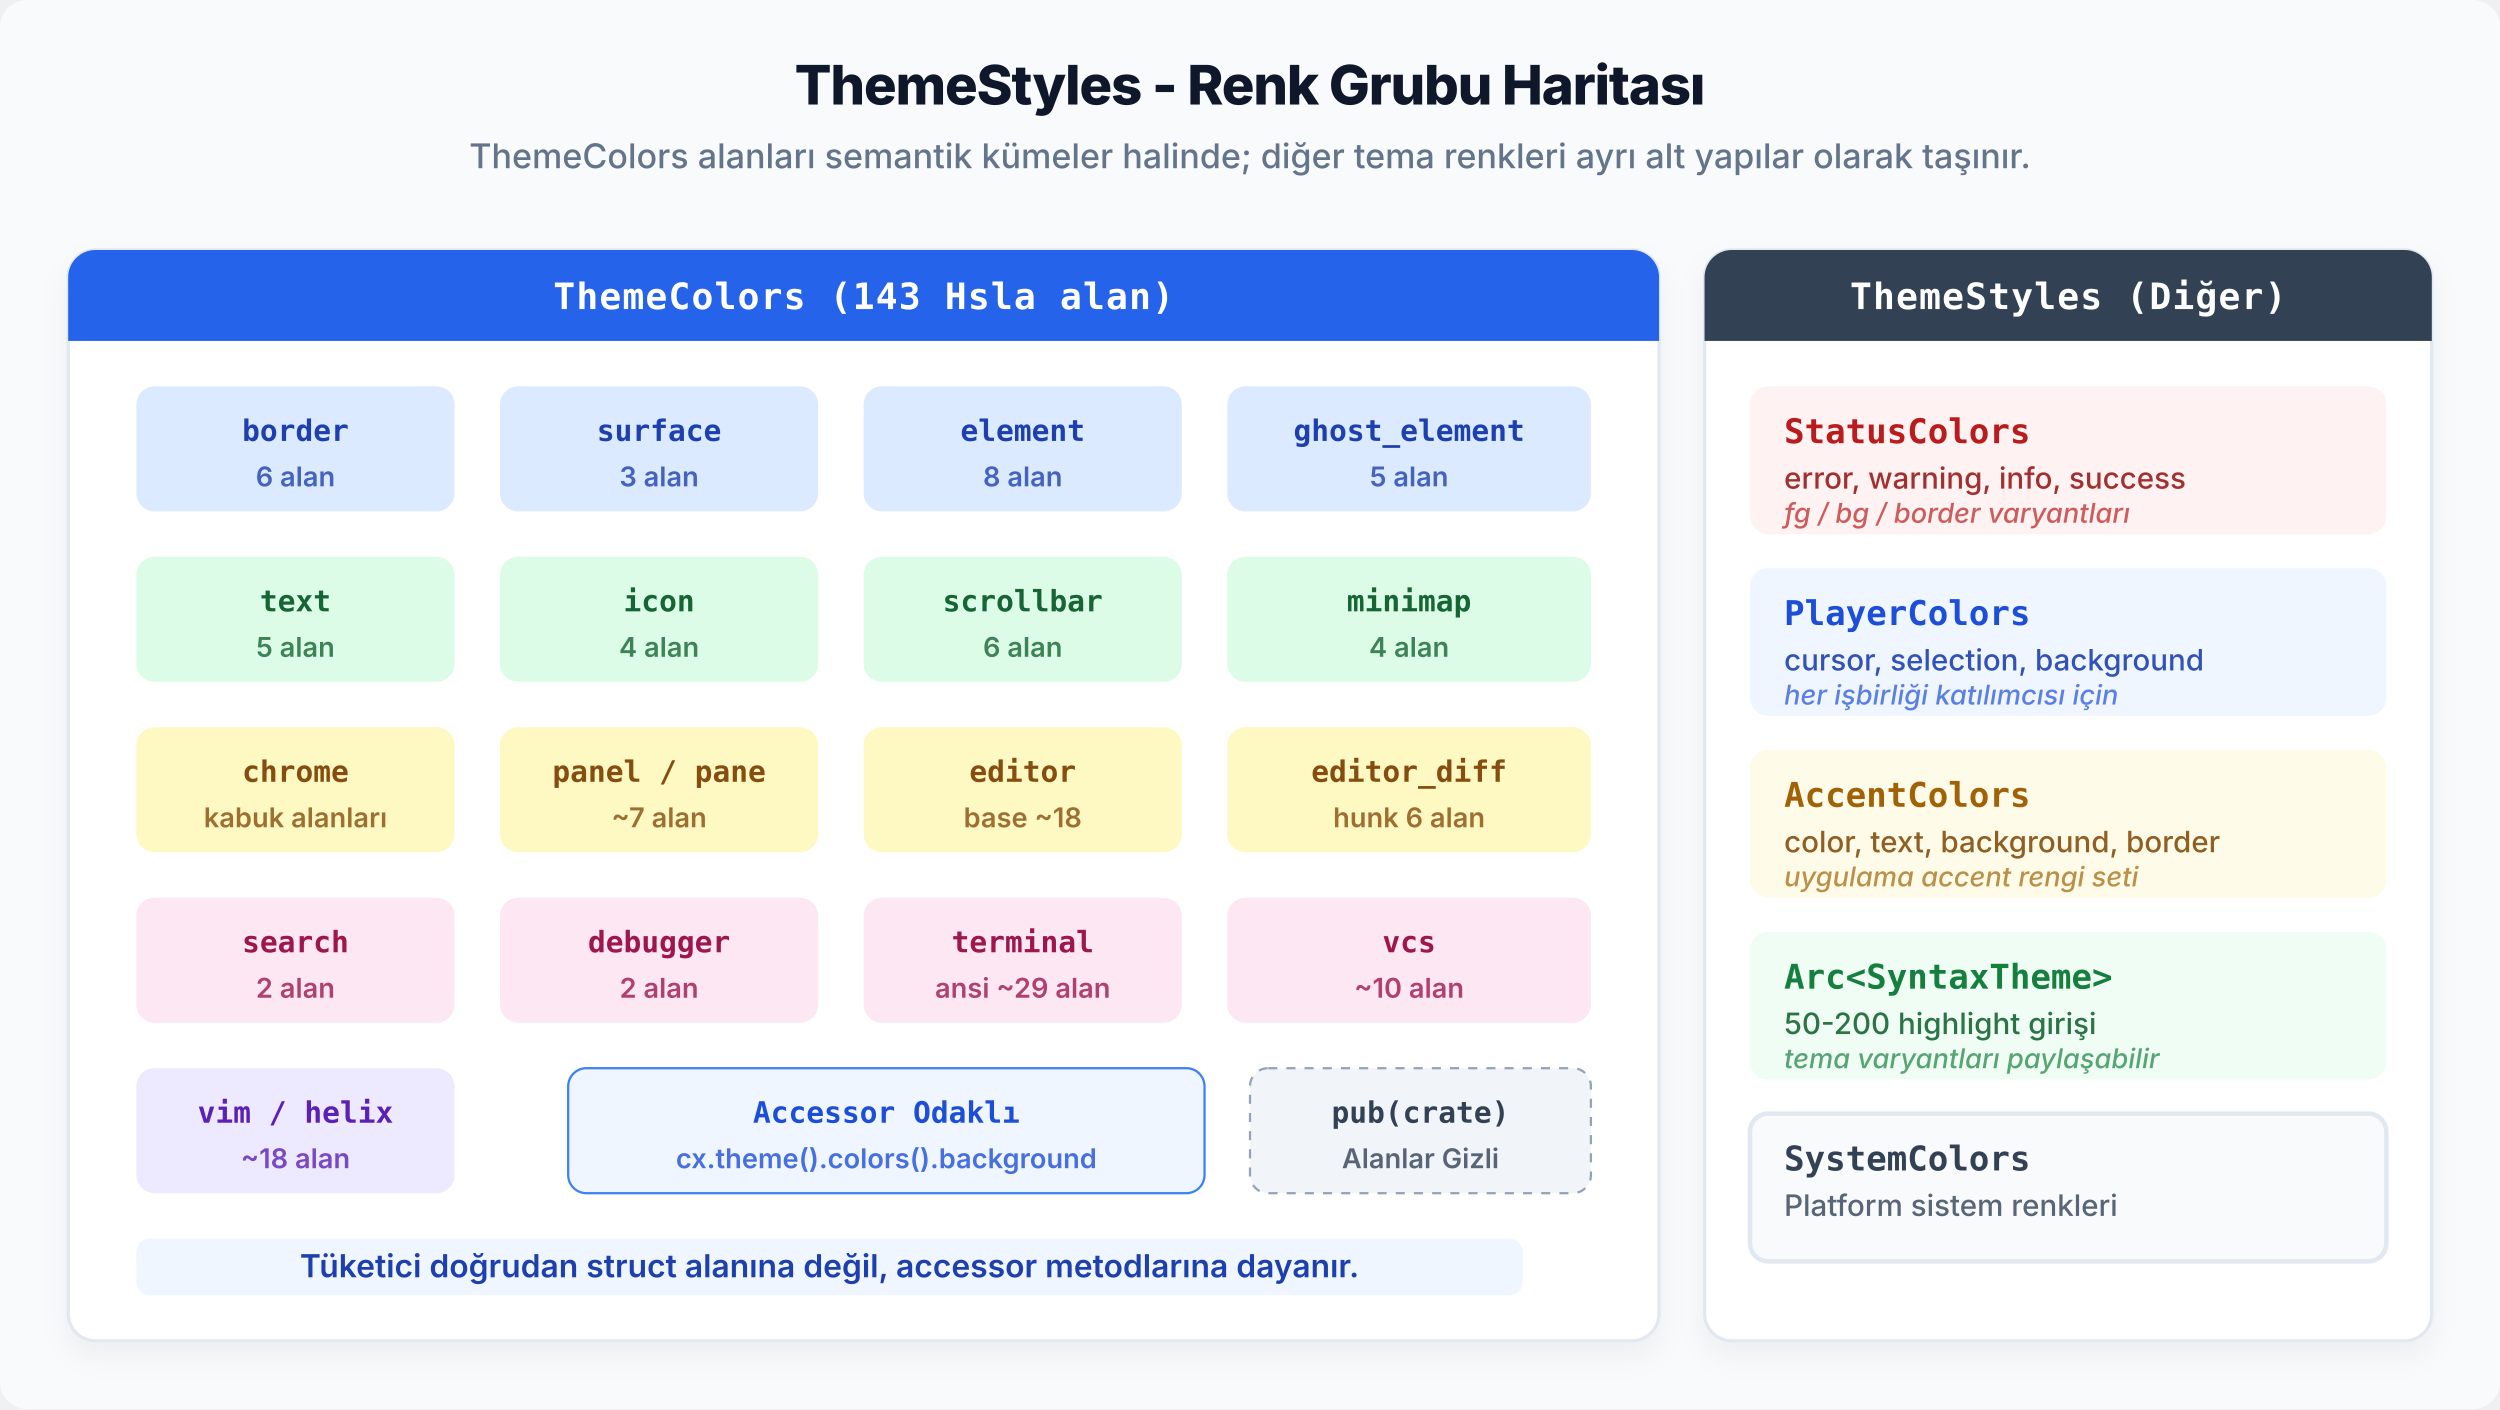
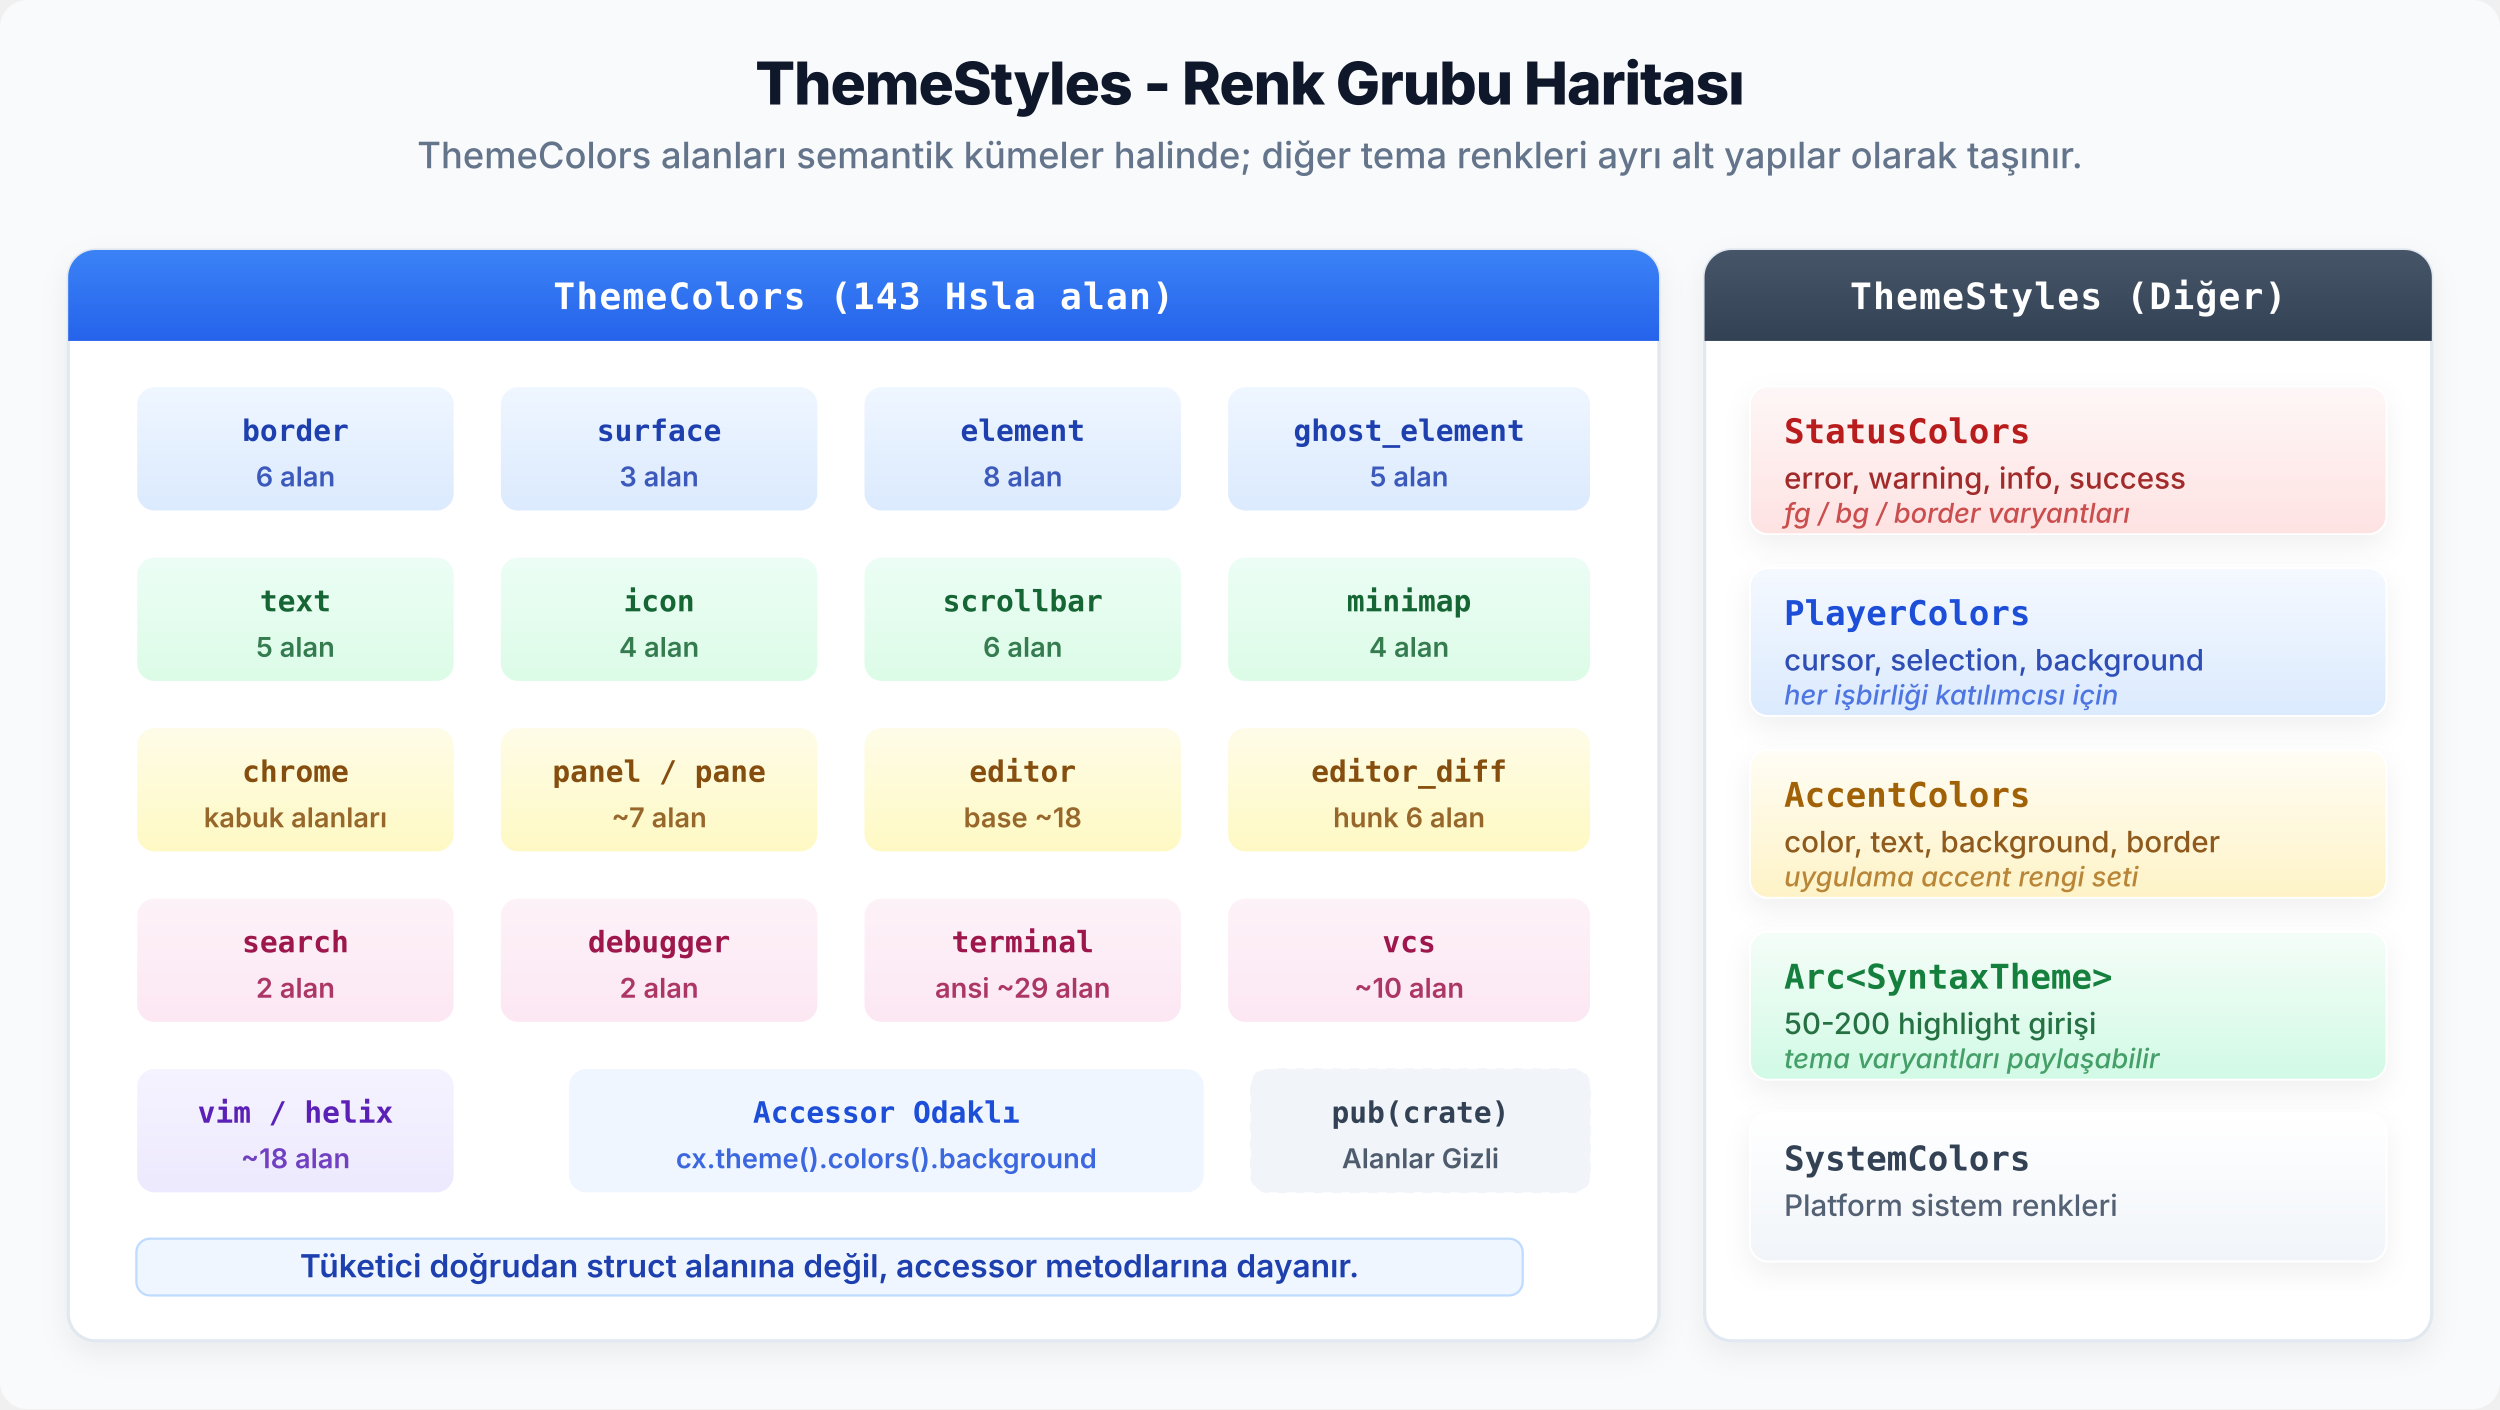
<svg xmlns="http://www.w3.org/2000/svg" viewBox="0 0 1100 620">
  <defs>
-     <filter id="shadow" x="-10%" y="-10%" width="120%" height="120%">
-       <feDropShadow dx="0" dy="6" stdDeviation="6" flood-color="#000" flood-opacity="0.05" />
+     <filter id="shadow" x="-20%" y="-20%" width="140%" height="140%">
+       <feDropShadow dx="0" dy="5" stdDeviation="6" flood-color="#0f172a" flood-opacity="0.06" />
    </filter>
+     <linearGradient id="g-head-blue" x1="0" y1="0" x2="0" y2="1">
+       <stop offset="0" stop-color="#3b82f6" />
+       <stop offset="1" stop-color="#2563eb" />
+     </linearGradient>
+     <linearGradient id="g-head-slate" x1="0" y1="0" x2="0" y2="1">
+       <stop offset="0" stop-color="#475569" />
+       <stop offset="1" stop-color="#334155" />
+     </linearGradient>
+     <linearGradient id="g-blue" x1="0" y1="0" x2="0" y2="1">
+       <stop offset="0" stop-color="#eff6ff" />
+       <stop offset="1" stop-color="#dbeafe" />
+     </linearGradient>
+     <linearGradient id="g-green" x1="0" y1="0" x2="0" y2="1">
+       <stop offset="0" stop-color="#ecfdf5" />
+       <stop offset="1" stop-color="#dcfce7" />
+     </linearGradient>
+     <linearGradient id="g-amber" x1="0" y1="0" x2="0" y2="1">
+       <stop offset="0" stop-color="#fefce8" />
+       <stop offset="1" stop-color="#fef9c3" />
+     </linearGradient>
+     <linearGradient id="g-pink" x1="0" y1="0" x2="0" y2="1">
+       <stop offset="0" stop-color="#fdf2f8" />
+       <stop offset="1" stop-color="#fce7f3" />
+     </linearGradient>
+     <linearGradient id="g-violet" x1="0" y1="0" x2="0" y2="1">
+       <stop offset="0" stop-color="#f5f3ff" />
+       <stop offset="1" stop-color="#ede9fe" />
+     </linearGradient>
+     <linearGradient id="g-card-red" x1="0" y1="0" x2="0" y2="1">
+       <stop offset="0" stop-color="#fef7f7" />
+       <stop offset="1" stop-color="#fee2e2" />
+     </linearGradient>
+     <linearGradient id="g-card-blue" x1="0" y1="0" x2="0" y2="1">
+       <stop offset="0" stop-color="#f5f9ff" />
+       <stop offset="1" stop-color="#dbeafe" />
+     </linearGradient>
+     <linearGradient id="g-card-amber" x1="0" y1="0" x2="0" y2="1">
+       <stop offset="0" stop-color="#fffdf5" />
+       <stop offset="1" stop-color="#fef3c7" />
+     </linearGradient>
+     <linearGradient id="g-card-green" x1="0" y1="0" x2="0" y2="1">
+       <stop offset="0" stop-color="#f5fdf8" />
+       <stop offset="1" stop-color="#d1fae5" />
+     </linearGradient>
+     <linearGradient id="g-card-slate" x1="0" y1="0" x2="0" y2="1">
+       <stop offset="0" stop-color="#ffffff" />
+       <stop offset="1" stop-color="#f1f5f9" />
+     </linearGradient>
    <style>
      .bg { fill: #f8fafc; }
-       .title { font: 800 24px system-ui, -apple-system, sans-serif; fill: #0f172a; letter-spacing: -0.5px; text-anchor: middle; }
-       .sub { font: 500 15px system-ui, -apple-system, sans-serif; fill: #64748b; text-anchor: middle; }
-       
+       .title { font: 800 26px system-ui, -apple-system, sans-serif; fill: #0f172a; letter-spacing: -0.5px; text-anchor: middle; }
+       .sub { font: 500 16px system-ui, -apple-system, sans-serif; fill: #64748b; text-anchor: middle; }
+ 
      .panel-border { fill: #ffffff; stroke: #e2e8f0; stroke-width: 1.5; rx: 12px; filter: url(#shadow); }
      .panel-head { font: 800 16px ui-monospace, SFMono-Regular, monospace; fill: #ffffff; letter-spacing: 0.5px; }
-       
-       .chip-base { rx: 8px; }
+ 
+       .chip-base { rx: 8px; stroke: #ffffff; stroke-width: 0.75; }
      .chip-name { font: 800 13px ui-monospace, SFMono-Regular, monospace; text-anchor: middle; }
-       .chip-count { font: 600 12px system-ui, -apple-system, sans-serif; opacity: 0.8; text-anchor: middle; }
-       
+       .chip-count { font: 600 12px system-ui, -apple-system, sans-serif; opacity: 0.85; text-anchor: middle; }
+ 
      .card-title { font: 800 15px ui-monospace, SFMono-Regular, monospace; }
-       .card-body { font: 500 13px system-ui, -apple-system, sans-serif; opacity: 0.9; }
-       .card-note { font: 500 12px system-ui, -apple-system, sans-serif; opacity: 0.7; font-style: italic; }
+       .card-body { font: 500 13px system-ui, -apple-system, sans-serif; opacity: 0.92; }
+       .card-note { font: 500 12px system-ui, -apple-system, sans-serif; opacity: 0.75; font-style: italic; }

      .footer-note { font: 600 14px system-ui, -apple-system, sans-serif; fill: #1e40af; text-anchor: middle; }
    </style>
  </defs>
  <rect width="100%" height="100%" rx="12" class="bg" />
  <text x="550" y="46" class="title">ThemeStyles - Renk Grubu Haritası</text>
  <text x="550" y="74" class="sub">ThemeColors alanları semantik kümeler halinde; diğer tema renkleri ayrı alt yapılar olarak taşınır.</text>
  <g transform="translate(30, 110)">
    <rect width="700" height="480" class="panel-border" />
-     <path d="M 0 12 A 12 12 0 0 1 12 0 H 688 A 12 12 0 0 1 700 12 V 40 H 0 Z" fill="#2563eb" />
+     <path d="M 0 12 A 12 12 0 0 1 12 0 H 688 A 12 12 0 0 1 700 12 V 40 H 0 Z" fill="url(#g-head-blue)" />
    <text x="350" y="26" text-anchor="middle" class="panel-head">ThemeColors (143 Hsla alan)</text>
    <g transform="translate(30, 60)">
-       <rect width="140" height="55" class="chip-base" fill="#dbeafe" />
-       <text x="70" y="24" class="chip-name" fill="#1e40af">border</text>
-       <text x="70" y="44" class="chip-count" fill="#1e40af">6 alan</text>
-       <rect x="160" width="140" height="55" class="chip-base" fill="#dbeafe" />
-       <text x="230" y="24" class="chip-name" fill="#1e40af">surface</text>
-       <text x="230" y="44" class="chip-count" fill="#1e40af">3 alan</text>
-       <rect x="320" width="140" height="55" class="chip-base" fill="#dbeafe" />
-       <text x="390" y="24" class="chip-name" fill="#1e40af">element</text>
-       <text x="390" y="44" class="chip-count" fill="#1e40af">8 alan</text>
-       <rect x="480" width="160" height="55" class="chip-base" fill="#dbeafe" />
-       <text x="560" y="24" class="chip-name" fill="#1e40af">ghost_element</text>
-       <text x="560" y="44" class="chip-count" fill="#1e40af">5 alan</text>
+       <rect width="140" height="55" class="chip-base" fill="url(#g-blue)" />
+       <text x="70" y="24" class="chip-name" style="fill:#1e40af">border</text>
+       <text x="70" y="44" class="chip-count" style="fill:#1e40af">6 alan</text>
+       <rect x="160" width="140" height="55" class="chip-base" fill="url(#g-blue)" />
+       <text x="230" y="24" class="chip-name" style="fill:#1e40af">surface</text>
+       <text x="230" y="44" class="chip-count" style="fill:#1e40af">3 alan</text>
+       <rect x="320" width="140" height="55" class="chip-base" fill="url(#g-blue)" />
+       <text x="390" y="24" class="chip-name" style="fill:#1e40af">element</text>
+       <text x="390" y="44" class="chip-count" style="fill:#1e40af">8 alan</text>
+       <rect x="480" width="160" height="55" class="chip-base" fill="url(#g-blue)" />
+       <text x="560" y="24" class="chip-name" style="fill:#1e40af">ghost_element</text>
+       <text x="560" y="44" class="chip-count" style="fill:#1e40af">5 alan</text>
    </g>
    <g transform="translate(30, 135)">
-       <rect width="140" height="55" class="chip-base" fill="#dcfce7" />
-       <text x="70" y="24" class="chip-name" fill="#166534">text</text>
-       <text x="70" y="44" class="chip-count" fill="#166534">5 alan</text>
-       <rect x="160" width="140" height="55" class="chip-base" fill="#dcfce7" />
-       <text x="230" y="24" class="chip-name" fill="#166534">icon</text>
-       <text x="230" y="44" class="chip-count" fill="#166534">4 alan</text>
-       <rect x="320" width="140" height="55" class="chip-base" fill="#dcfce7" />
-       <text x="390" y="24" class="chip-name" fill="#166534">scrollbar</text>
-       <text x="390" y="44" class="chip-count" fill="#166534">6 alan</text>
-       <rect x="480" width="160" height="55" class="chip-base" fill="#dcfce7" />
-       <text x="560" y="24" class="chip-name" fill="#166534">minimap</text>
-       <text x="560" y="44" class="chip-count" fill="#166534">4 alan</text>
+       <rect width="140" height="55" class="chip-base" fill="url(#g-green)" />
+       <text x="70" y="24" class="chip-name" style="fill:#166534">text</text>
+       <text x="70" y="44" class="chip-count" style="fill:#166534">5 alan</text>
+       <rect x="160" width="140" height="55" class="chip-base" fill="url(#g-green)" />
+       <text x="230" y="24" class="chip-name" style="fill:#166534">icon</text>
+       <text x="230" y="44" class="chip-count" style="fill:#166534">4 alan</text>
+       <rect x="320" width="140" height="55" class="chip-base" fill="url(#g-green)" />
+       <text x="390" y="24" class="chip-name" style="fill:#166534">scrollbar</text>
+       <text x="390" y="44" class="chip-count" style="fill:#166534">6 alan</text>
+       <rect x="480" width="160" height="55" class="chip-base" fill="url(#g-green)" />
+       <text x="560" y="24" class="chip-name" style="fill:#166534">minimap</text>
+       <text x="560" y="44" class="chip-count" style="fill:#166534">4 alan</text>
    </g>
    <g transform="translate(30, 210)">
-       <rect width="140" height="55" class="chip-base" fill="#fef9c3" />
-       <text x="70" y="24" class="chip-name" fill="#854d0e">chrome</text>
-       <text x="70" y="44" class="chip-count" fill="#854d0e">kabuk alanları</text>
-       <rect x="160" width="140" height="55" class="chip-base" fill="#fef9c3" />
-       <text x="230" y="24" class="chip-name" fill="#854d0e">panel / pane</text>
-       <text x="230" y="44" class="chip-count" fill="#854d0e">~7 alan</text>
-       <rect x="320" width="140" height="55" class="chip-base" fill="#fef9c3" />
-       <text x="390" y="24" class="chip-name" fill="#854d0e">editor</text>
-       <text x="390" y="44" class="chip-count" fill="#854d0e">base ~18</text>
-       <rect x="480" width="160" height="55" class="chip-base" fill="#fef9c3" />
-       <text x="560" y="24" class="chip-name" fill="#854d0e">editor_diff</text>
-       <text x="560" y="44" class="chip-count" fill="#854d0e">hunk 6 alan</text>
+       <rect width="140" height="55" class="chip-base" fill="url(#g-amber)" />
+       <text x="70" y="24" class="chip-name" style="fill:#854d0e">chrome</text>
+       <text x="70" y="44" class="chip-count" style="fill:#854d0e">kabuk alanları</text>
+       <rect x="160" width="140" height="55" class="chip-base" fill="url(#g-amber)" />
+       <text x="230" y="24" class="chip-name" style="fill:#854d0e">panel / pane</text>
+       <text x="230" y="44" class="chip-count" style="fill:#854d0e">~7 alan</text>
+       <rect x="320" width="140" height="55" class="chip-base" fill="url(#g-amber)" />
+       <text x="390" y="24" class="chip-name" style="fill:#854d0e">editor</text>
+       <text x="390" y="44" class="chip-count" style="fill:#854d0e">base ~18</text>
+       <rect x="480" width="160" height="55" class="chip-base" fill="url(#g-amber)" />
+       <text x="560" y="24" class="chip-name" style="fill:#854d0e">editor_diff</text>
+       <text x="560" y="44" class="chip-count" style="fill:#854d0e">hunk 6 alan</text>
    </g>
    <g transform="translate(30, 285)">
-       <rect width="140" height="55" class="chip-base" fill="#fce7f3" />
-       <text x="70" y="24" class="chip-name" fill="#9d174d">search</text>
-       <text x="70" y="44" class="chip-count" fill="#9d174d">2 alan</text>
-       <rect x="160" width="140" height="55" class="chip-base" fill="#fce7f3" />
-       <text x="230" y="24" class="chip-name" fill="#9d174d">debugger</text>
-       <text x="230" y="44" class="chip-count" fill="#9d174d">2 alan</text>
-       <rect x="320" width="140" height="55" class="chip-base" fill="#fce7f3" />
-       <text x="390" y="24" class="chip-name" fill="#9d174d">terminal</text>
-       <text x="390" y="44" class="chip-count" fill="#9d174d">ansi ~29 alan</text>
-       <rect x="480" width="160" height="55" class="chip-base" fill="#fce7f3" />
-       <text x="560" y="24" class="chip-name" fill="#9d174d">vcs</text>
-       <text x="560" y="44" class="chip-count" fill="#9d174d">~10 alan</text>
+       <rect width="140" height="55" class="chip-base" fill="url(#g-pink)" />
+       <text x="70" y="24" class="chip-name" style="fill:#9d174d">search</text>
+       <text x="70" y="44" class="chip-count" style="fill:#9d174d">2 alan</text>
+       <rect x="160" width="140" height="55" class="chip-base" fill="url(#g-pink)" />
+       <text x="230" y="24" class="chip-name" style="fill:#9d174d">debugger</text>
+       <text x="230" y="44" class="chip-count" style="fill:#9d174d">2 alan</text>
+       <rect x="320" width="140" height="55" class="chip-base" fill="url(#g-pink)" />
+       <text x="390" y="24" class="chip-name" style="fill:#9d174d">terminal</text>
+       <text x="390" y="44" class="chip-count" style="fill:#9d174d">ansi ~29 alan</text>
+       <rect x="480" width="160" height="55" class="chip-base" fill="url(#g-pink)" />
+       <text x="560" y="24" class="chip-name" style="fill:#9d174d">vcs</text>
+       <text x="560" y="44" class="chip-count" style="fill:#9d174d">~10 alan</text>
    </g>
    <g transform="translate(30, 360)">
-       <rect width="140" height="55" class="chip-base" fill="#ede9fe" />
-       <text x="70" y="24" class="chip-name" fill="#5b21b6">vim / helix</text>
-       <text x="70" y="44" class="chip-count" fill="#5b21b6">~18 alan</text>
-       <rect x="190" width="280" height="55" class="chip-base" fill="#eff6ff" stroke="#3b82f6" />
-       <text x="330" y="24" class="chip-name" fill="#1d4ed8">Accessor Odaklı</text>
-       <text x="330" y="44" class="chip-count" fill="#1d4ed8">cx.theme().colors().background</text>
-       <rect x="490" width="150" height="55" class="chip-base" fill="#f1f5f9" stroke="#94a3b8" stroke-dasharray="4" />
-       <text x="565" y="24" class="chip-name" fill="#334155">pub(crate)</text>
-       <text x="565" y="44" class="chip-count" fill="#334155">Alanlar Gizli</text>
+       <rect width="140" height="55" class="chip-base" fill="url(#g-violet)" />
+       <text x="70" y="24" class="chip-name" style="fill:#5b21b6">vim / helix</text>
+       <text x="70" y="44" class="chip-count" style="fill:#5b21b6">~18 alan</text>
+       <rect x="190" width="280" height="55" class="chip-base" fill="#eff6ff" stroke="#3b82f6" stroke-width="1.5" />
+       <text x="330" y="24" class="chip-name" style="fill:#1d4ed8">Accessor Odaklı</text>
+       <text x="330" y="44" class="chip-count" style="fill:#1d4ed8">cx.theme().colors().background</text>
+       <rect x="490" width="150" height="55" class="chip-base" fill="#f1f5f9" stroke="#94a3b8" stroke-width="1.5" stroke-dasharray="4" />
+       <text x="565" y="24" class="chip-name" style="fill:#334155">pub(crate)</text>
+       <text x="565" y="44" class="chip-count" style="fill:#334155">Alanlar Gizli</text>
    </g>
-     <rect x="30" y="435" width="610" height="25" rx="6" fill="#eff6ff" />
+     <rect x="30" y="435" width="610" height="25" rx="6" fill="#eff6ff" stroke="#bfdbfe" stroke-width="1" />
    <text x="335" y="452" class="footer-note">Tüketici doğrudan struct alanına değil, accessor metodlarına dayanır.</text>
  </g>
  <g transform="translate(750, 110)">
    <rect width="320" height="480" class="panel-border" />
-     <path d="M 0 12 A 12 12 0 0 1 12 0 H 308 A 12 12 0 0 1 320 12 V 40 H 0 Z" fill="#334155" />
+     <path d="M 0 12 A 12 12 0 0 1 12 0 H 308 A 12 12 0 0 1 320 12 V 40 H 0 Z" fill="url(#g-head-slate)" />
    <text x="160" y="26" text-anchor="middle" class="panel-head">ThemeStyles (Diğer)</text>
    <g transform="translate(20, 60)">
-       <rect width="280" height="65" class="chip-base" fill="#fef2f2" />
-       <text x="15" y="25" class="card-title" fill="#b91c1c">StatusColors</text>
-       <text x="15" y="45" class="card-body" fill="#991b1b">error, warning, info, success</text>
-       <text x="15" y="60" class="card-note" fill="#b91c1c">fg / bg / border varyantları</text>
+       <rect width="280" height="65" class="chip-base" fill="url(#g-card-red)" filter="url(#shadow)" />
+       <text x="15" y="25" class="card-title" style="fill:#b91c1c">StatusColors</text>
+       <text x="15" y="45" class="card-body" style="fill:#991b1b">error, warning, info, success</text>
+       <text x="15" y="60" class="card-note" style="fill:#b91c1c">fg / bg / border varyantları</text>
    </g>
    <g transform="translate(20, 140)">
-       <rect width="280" height="65" class="chip-base" fill="#eff6ff" />
-       <text x="15" y="25" class="card-title" fill="#1d4ed8">PlayerColors</text>
-       <text x="15" y="45" class="card-body" fill="#1e40af">cursor, selection, background</text>
-       <text x="15" y="60" class="card-note" fill="#1d4ed8">her işbirliği katılımcısı için</text>
+       <rect width="280" height="65" class="chip-base" fill="url(#g-card-blue)" filter="url(#shadow)" />
+       <text x="15" y="25" class="card-title" style="fill:#1d4ed8">PlayerColors</text>
+       <text x="15" y="45" class="card-body" style="fill:#1e40af">cursor, selection, background</text>
+       <text x="15" y="60" class="card-note" style="fill:#1d4ed8">her işbirliği katılımcısı için</text>
    </g>
    <g transform="translate(20, 220)">
-       <rect width="280" height="65" class="chip-base" fill="#fefce8" />
-       <text x="15" y="25" class="card-title" fill="#a16207">AccentColors</text>
-       <text x="15" y="45" class="card-body" fill="#854d0e">color, text, background, border</text>
-       <text x="15" y="60" class="card-note" fill="#a16207">uygulama accent rengi seti</text>
+       <rect width="280" height="65" class="chip-base" fill="url(#g-card-amber)" filter="url(#shadow)" />
+       <text x="15" y="25" class="card-title" style="fill:#a16207">AccentColors</text>
+       <text x="15" y="45" class="card-body" style="fill:#854d0e">color, text, background, border</text>
+       <text x="15" y="60" class="card-note" style="fill:#a16207">uygulama accent rengi seti</text>
    </g>
    <g transform="translate(20, 300)">
-       <rect width="280" height="65" class="chip-base" fill="#f0fdf4" />
-       <text x="15" y="25" class="card-title" fill="#15803d">Arc&lt;SyntaxTheme&gt;</text>
-       <text x="15" y="45" class="card-body" fill="#166534">50-200 highlight girişi</text>
-       <text x="15" y="60" class="card-note" fill="#15803d">tema varyantları paylaşabilir</text>
+       <rect width="280" height="65" class="chip-base" fill="url(#g-card-green)" filter="url(#shadow)" />
+       <text x="15" y="25" class="card-title" style="fill:#15803d">Arc&lt;SyntaxTheme&gt;</text>
+       <text x="15" y="45" class="card-body" style="fill:#166534">50-200 highlight girişi</text>
+       <text x="15" y="60" class="card-note" style="fill:#15803d">tema varyantları paylaşabilir</text>
    </g>
    <g transform="translate(20, 380)">
-       <rect width="280" height="65" class="chip-base" fill="#f8fafc" stroke="#e2e8f0" stroke-width="2" />
-       <text x="15" y="25" class="card-title" fill="#334155">SystemColors</text>
-       <text x="15" y="45" class="card-body" fill="#475569">Platform sistem renkleri</text>
+       <rect width="280" height="65" class="chip-base" fill="url(#g-card-slate)" stroke="#e2e8f0" stroke-width="2" filter="url(#shadow)" />
+       <text x="15" y="25" class="card-title" style="fill:#334155">SystemColors</text>
+       <text x="15" y="45" class="card-body" style="fill:#475569">Platform sistem renkleri</text>
    </g>
  </g>
</svg>
